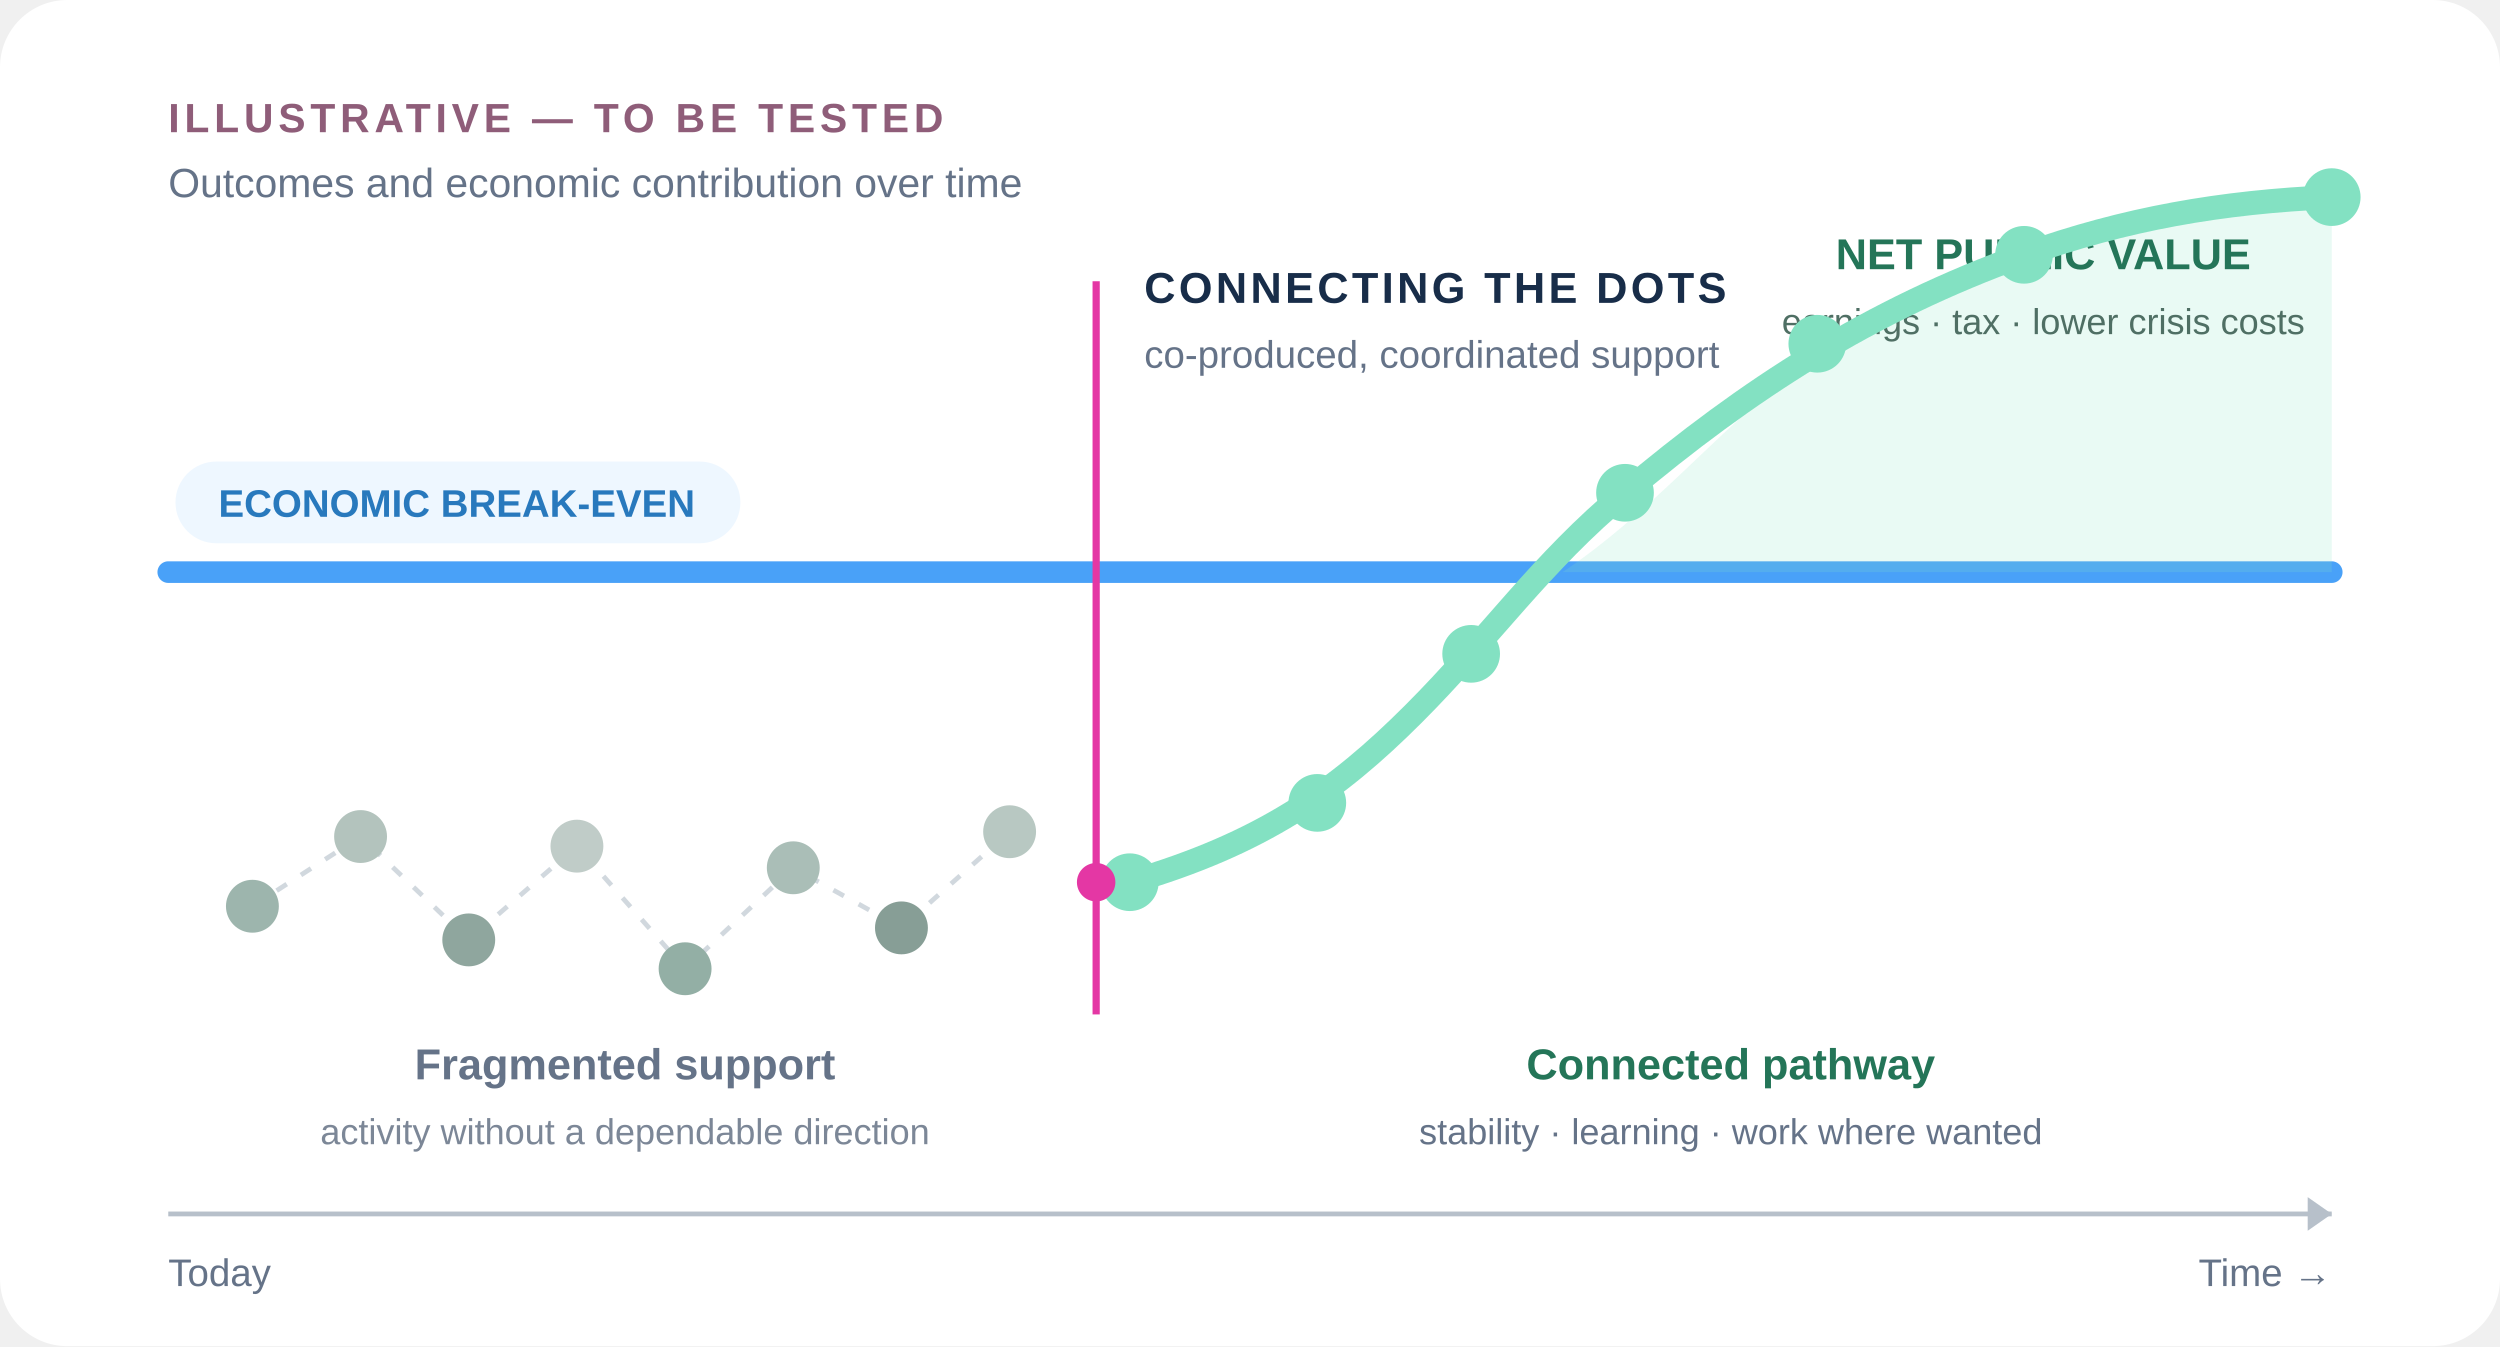
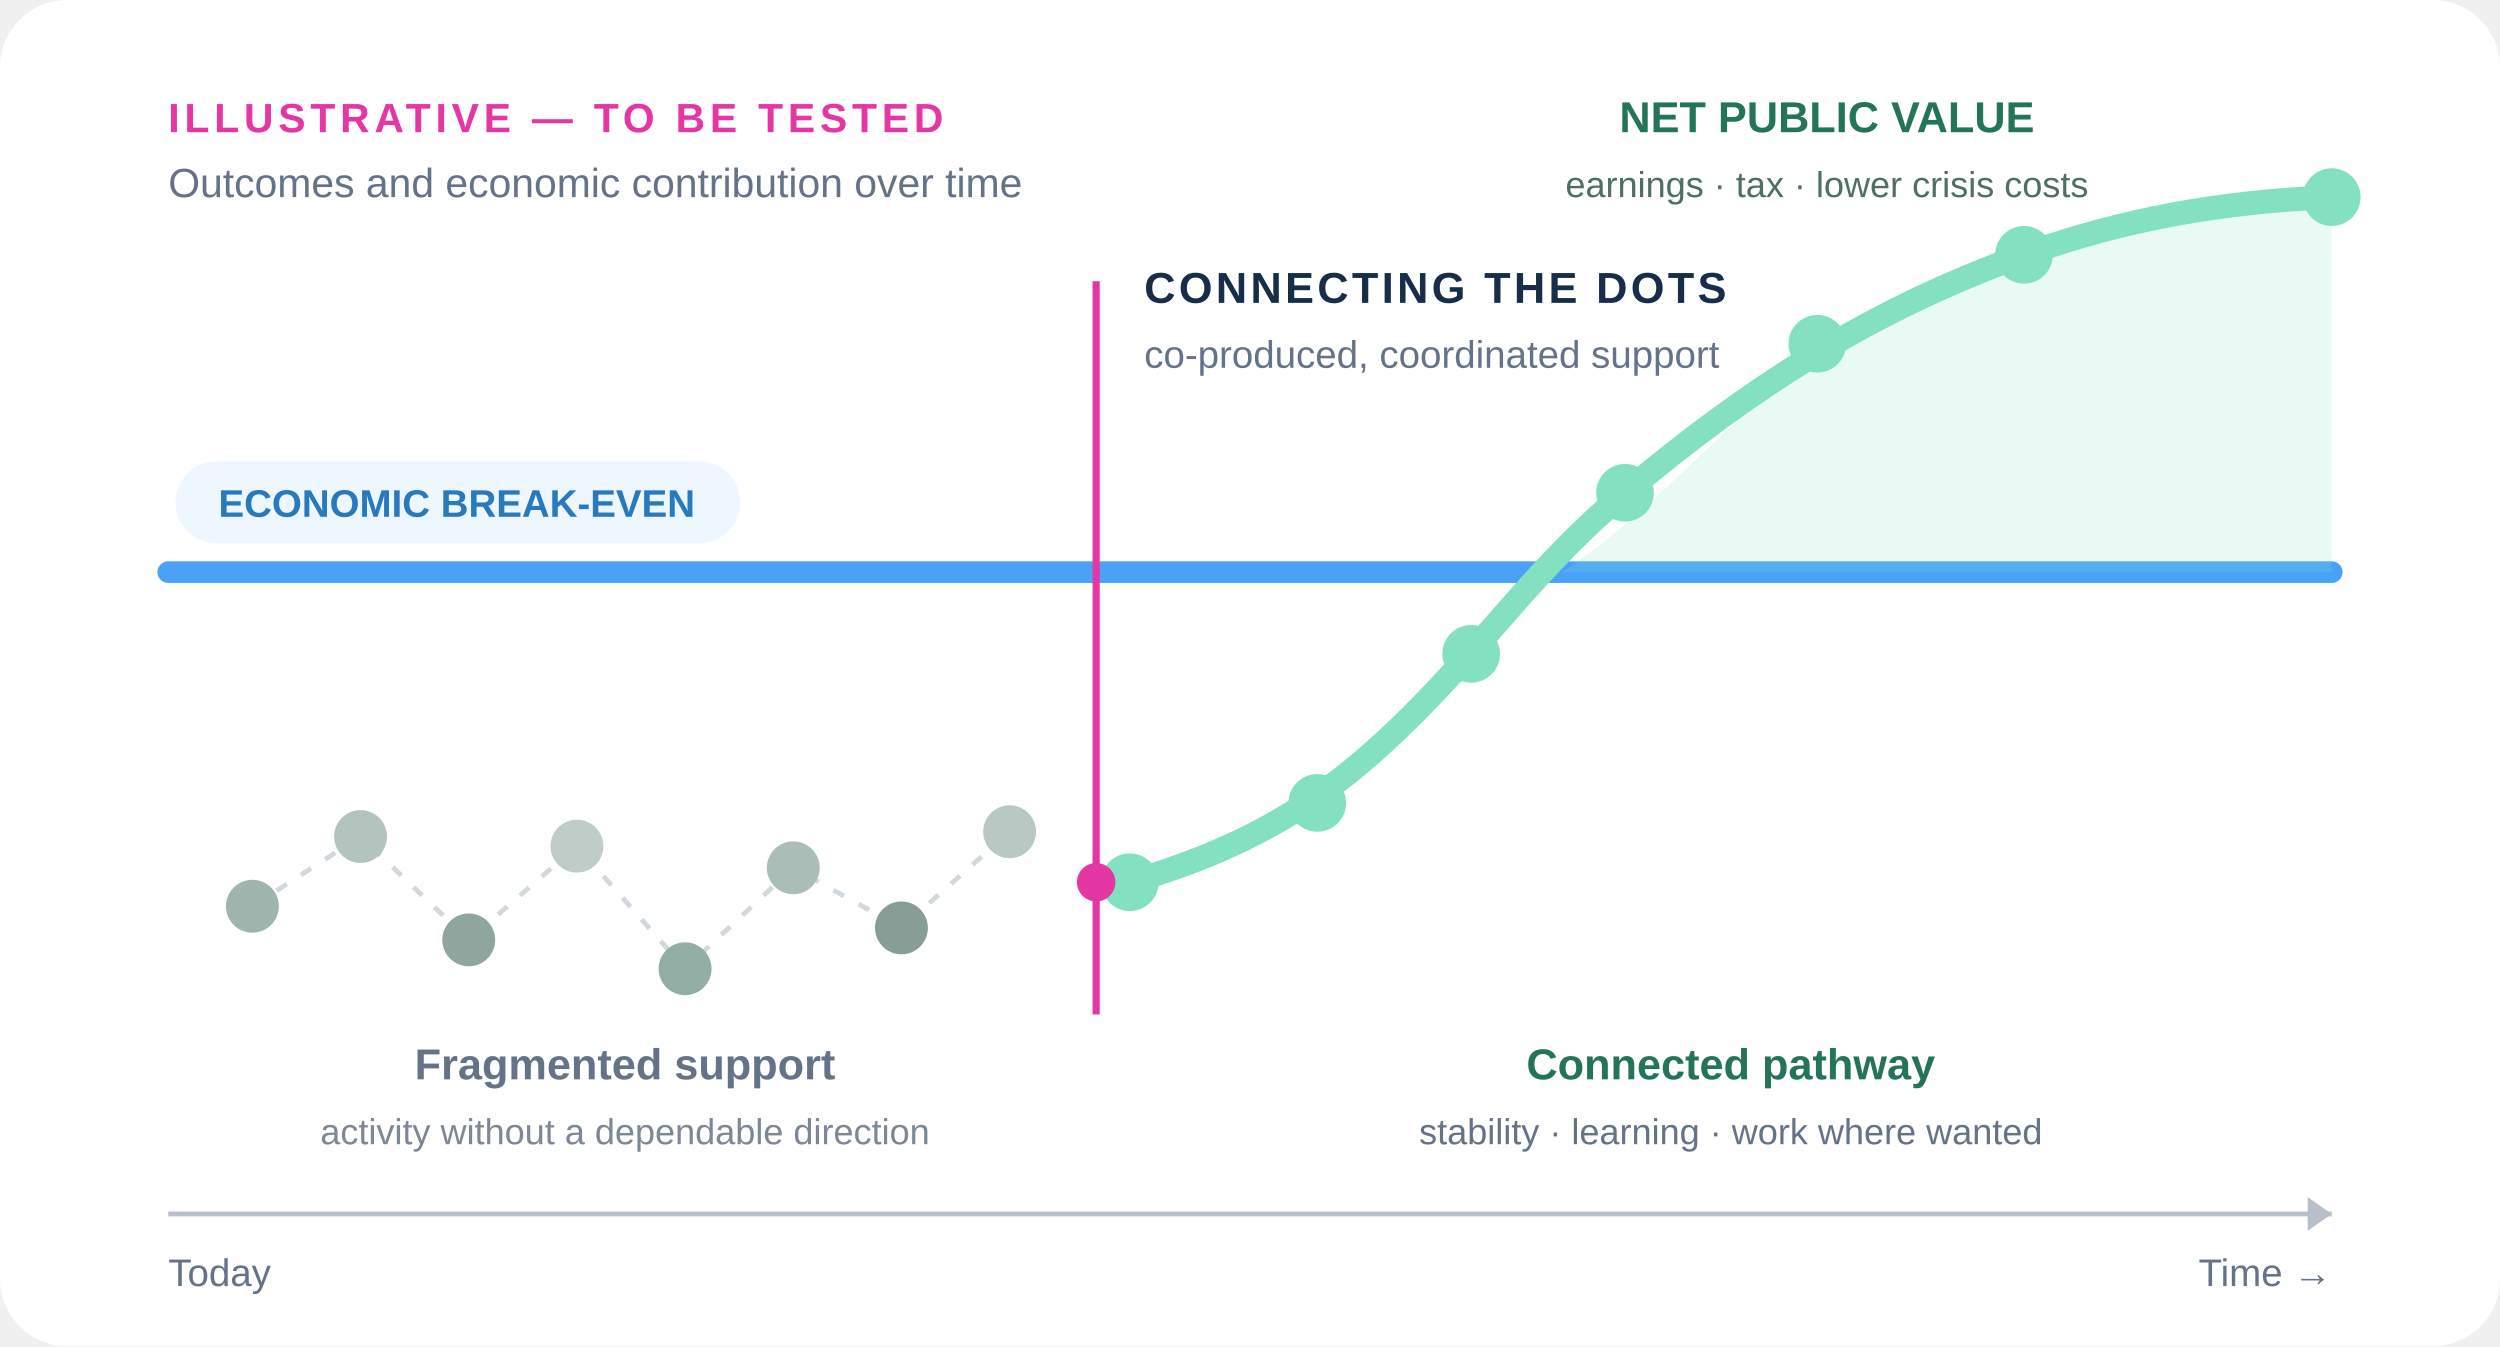
<svg xmlns="http://www.w3.org/2000/svg" width="1040" height="560" viewBox="0 0 1040 560" role="img" aria-labelledby="trajectoryTitle trajectoryDesc">
  <rect width="1040" height="560" rx="28" fill="#ffffff" />
  <g font-family="'Plus Jakarta Sans','Segoe UI',Arial,sans-serif">
-     <text x="70" y="55" fill="#8f5d79" font-size="17" font-weight="800" letter-spacing="2">ILLUSTRATIVE — TO BE TESTED</text>
+     <text x="70" y="55" fill="#e437a4" font-size="17" font-weight="800" letter-spacing="2">ILLUSTRATIVE — TO BE TESTED</text>
    <text x="70" y="82" fill="#657388" font-size="17">Outcomes and economic contribution over time</text>
    <path d="M70 238 H970" stroke="#49a1f8" stroke-width="9" fill="none" stroke-linecap="round" />
    <rect x="73" y="192" width="235" height="34" rx="17" fill="#eef7ff" />
    <text x="190" y="215" text-anchor="middle" fill="#2879bd" font-size="16" font-weight="800">ECONOMIC BREAK-EVEN</text>
    <path d="M650 238 C686 214 714 180 746 155 C807 107 874 90 970 82 L970 238 Z" fill="#83e1c2" opacity=".18" />
-     <text x="850" y="112" text-anchor="middle" fill="#247558" font-size="18" font-weight="800">NET PUBLIC VALUE</text>
-     <text x="850" y="139" text-anchor="middle" fill="#4f6f64" font-size="15">earnings · tax · lower crisis costs</text>
+     <text x="760" y="55" text-anchor="middle" fill="#247558" font-size="18" font-weight="800">NET PUBLIC VALUE</text>
+     <text x="760" y="82" text-anchor="middle" fill="#4f6f64" font-size="15">earnings · tax · lower crisis costs</text>
    <g fill="none" stroke="#d1d8de" stroke-width="2" stroke-dasharray="5 7">
      <path d="M105 377 L150 348 L195 391 L240 352 L285 403 L330 361 L375 386 L420 346" />
    </g>
    <g>
      <circle cx="105" cy="377" r="11" fill="#9db5ad" />
      <circle cx="150" cy="348" r="11" fill="#b3c3bd" />
      <circle cx="195" cy="391" r="11" fill="#8fa69e" />
      <circle cx="240" cy="352" r="11" fill="#c0ccc8" />
      <circle cx="285" cy="403" r="11" fill="#93afa5" />
      <circle cx="330" cy="361" r="11" fill="#aabeb7" />
      <circle cx="375" cy="386" r="11" fill="#879e96" />
      <circle cx="420" cy="346" r="11" fill="#b8c8c2" />
    </g>
    <text x="260" y="449" text-anchor="middle" fill="#657388" font-size="18" font-weight="700">Fragmented support</text>
    <text x="260" y="476" text-anchor="middle" fill="#7c8797" font-size="15">activity without a dependable direction</text>
    <path d="M470 367 C525 351 556 329 588 297 C620 265 641 234 676 205 C727 162 778 129 842 106 C884 91 924 84 970 82" fill="none" stroke="#83e1c2" stroke-width="10" stroke-linecap="round" stroke-linejoin="round" />
    <g fill="#83e1c2">
      <circle cx="470" cy="367" r="12" />
      <circle cx="548" cy="334" r="12" />
      <circle cx="612" cy="272" r="12" />
      <circle cx="676" cy="205" r="12" />
      <circle cx="756" cy="143" r="12" />
      <circle cx="842" cy="106" r="12" />
      <circle cx="970" cy="82" r="12" />
    </g>
    <path d="M456 117 V422" stroke="#e437a4" stroke-width="3" />
    <circle cx="456" cy="367" r="8" fill="#e437a4" />
    <text x="476" y="126" fill="#182d49" font-size="18" font-weight="800" letter-spacing="1.4">CONNECTING THE DOTS</text>
    <text x="476" y="153" fill="#657388" font-size="16">co-produced, coordinated support</text>
    <text x="720" y="449" text-anchor="middle" fill="#247558" font-size="18" font-weight="800">Connected pathway</text>
    <text x="720" y="476" text-anchor="middle" fill="#657388" font-size="15">stability · learning · work where wanted</text>
    <path d="M70 505 H970" stroke="#b7c0ca" stroke-width="2" />
    <path d="M970 505 l-10 -7 v14 z" fill="#b7c0ca" />
    <text x="70" y="535" fill="#657388" font-size="16">Today</text>
    <text x="970" y="535" text-anchor="end" fill="#657388" font-size="16">Time →</text>
  </g>
</svg>
